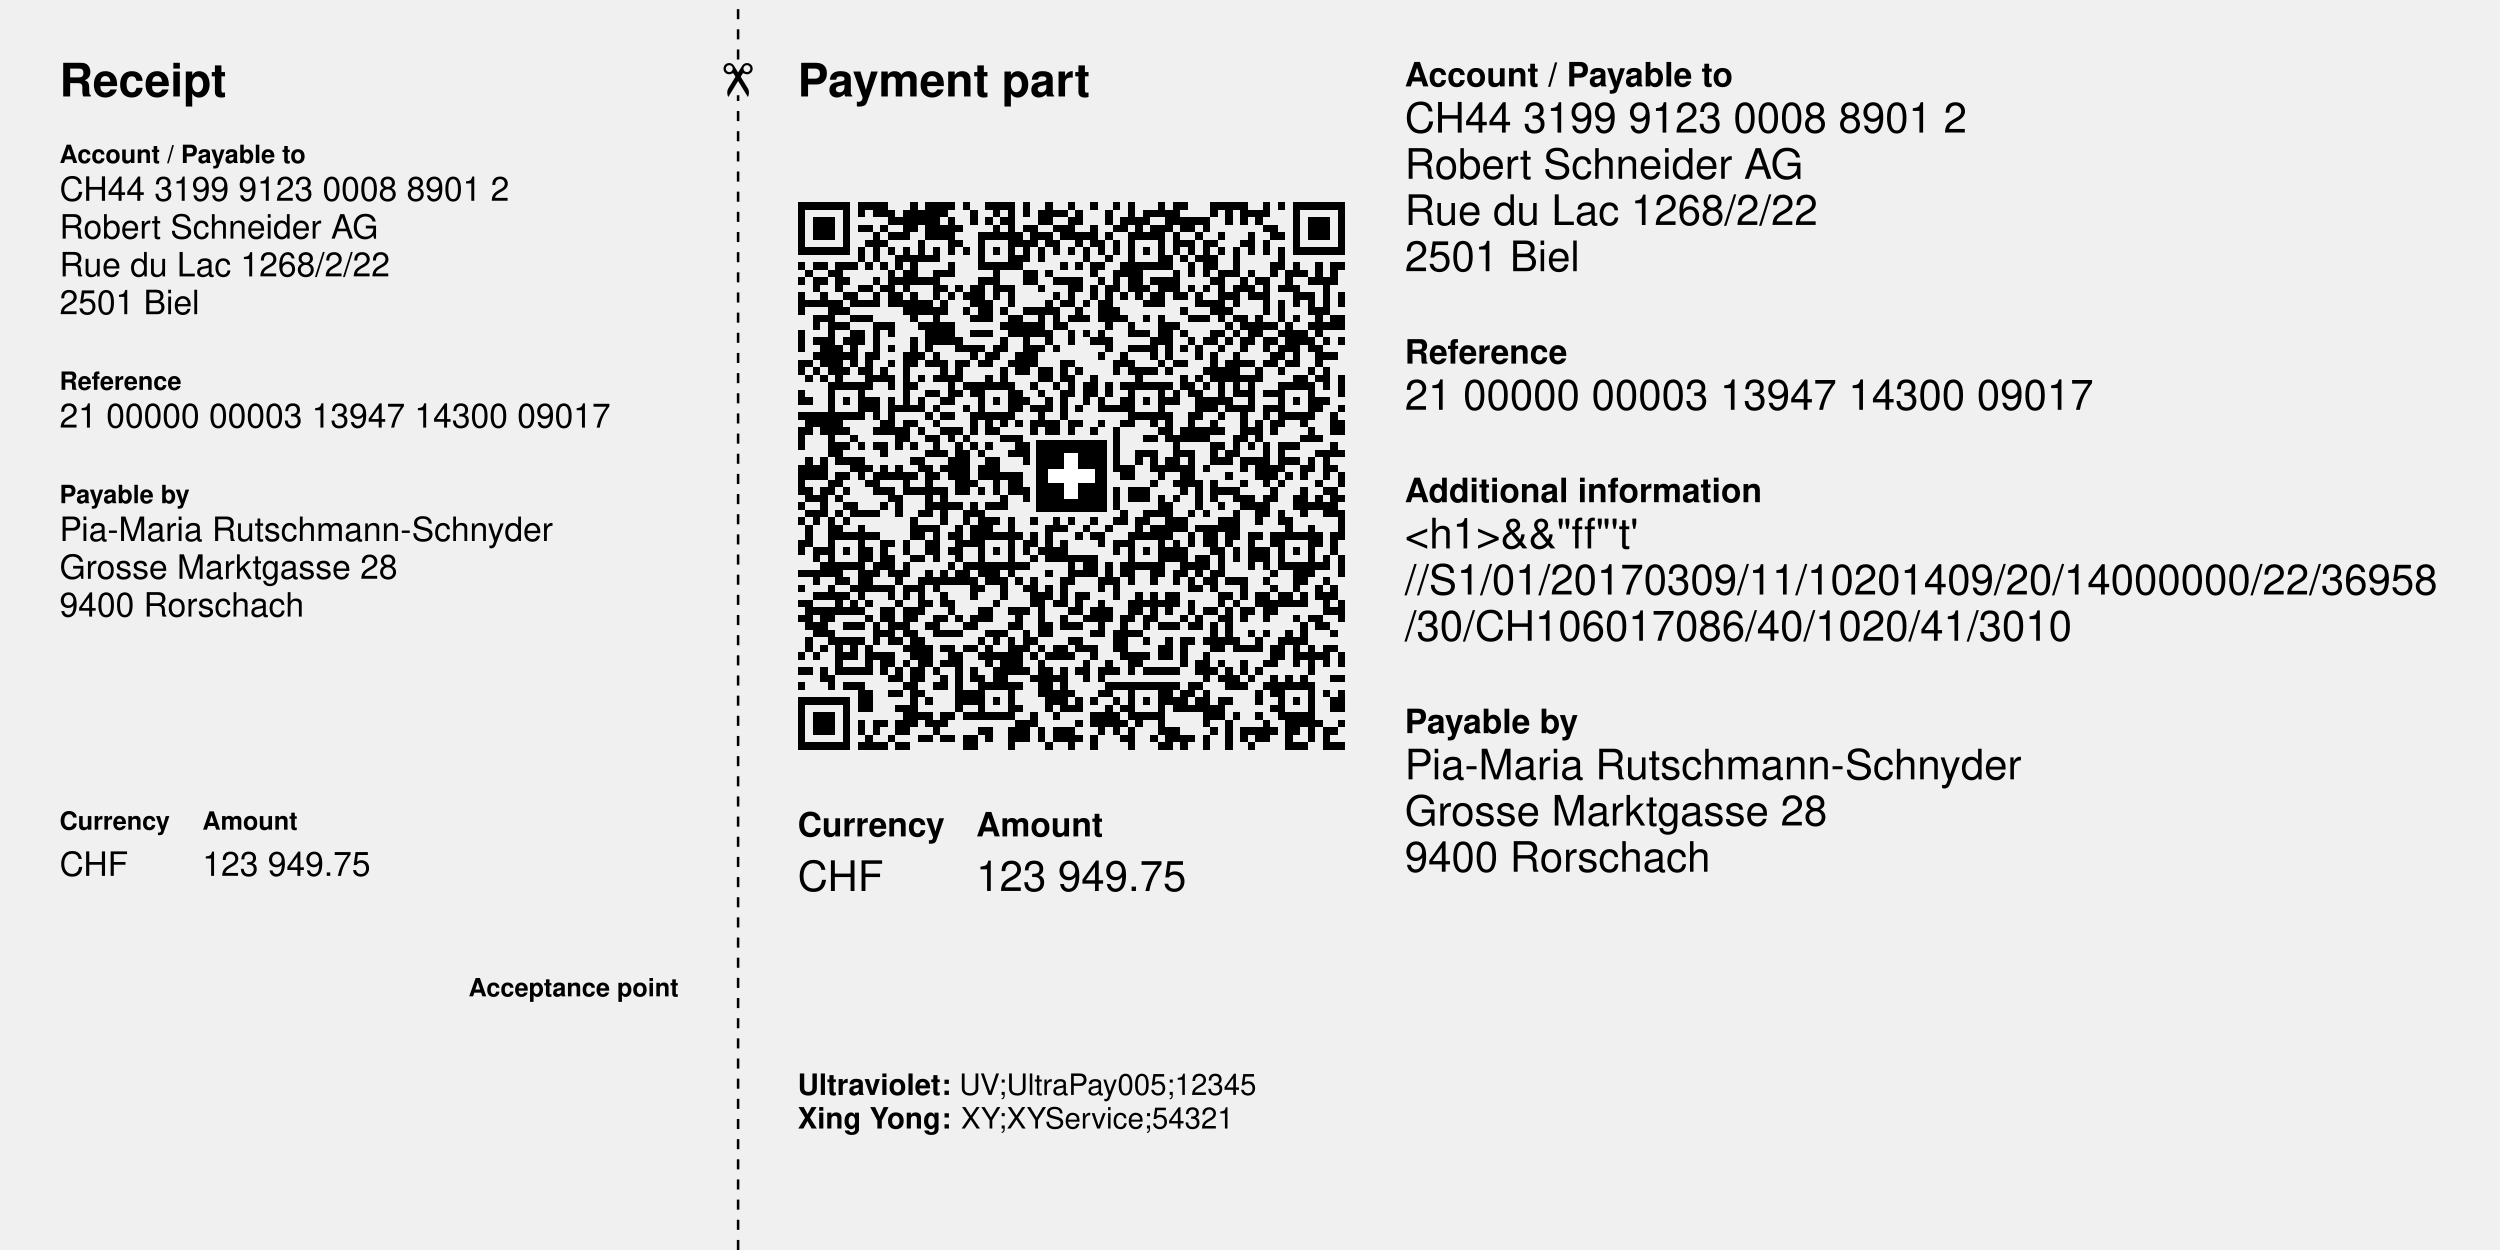
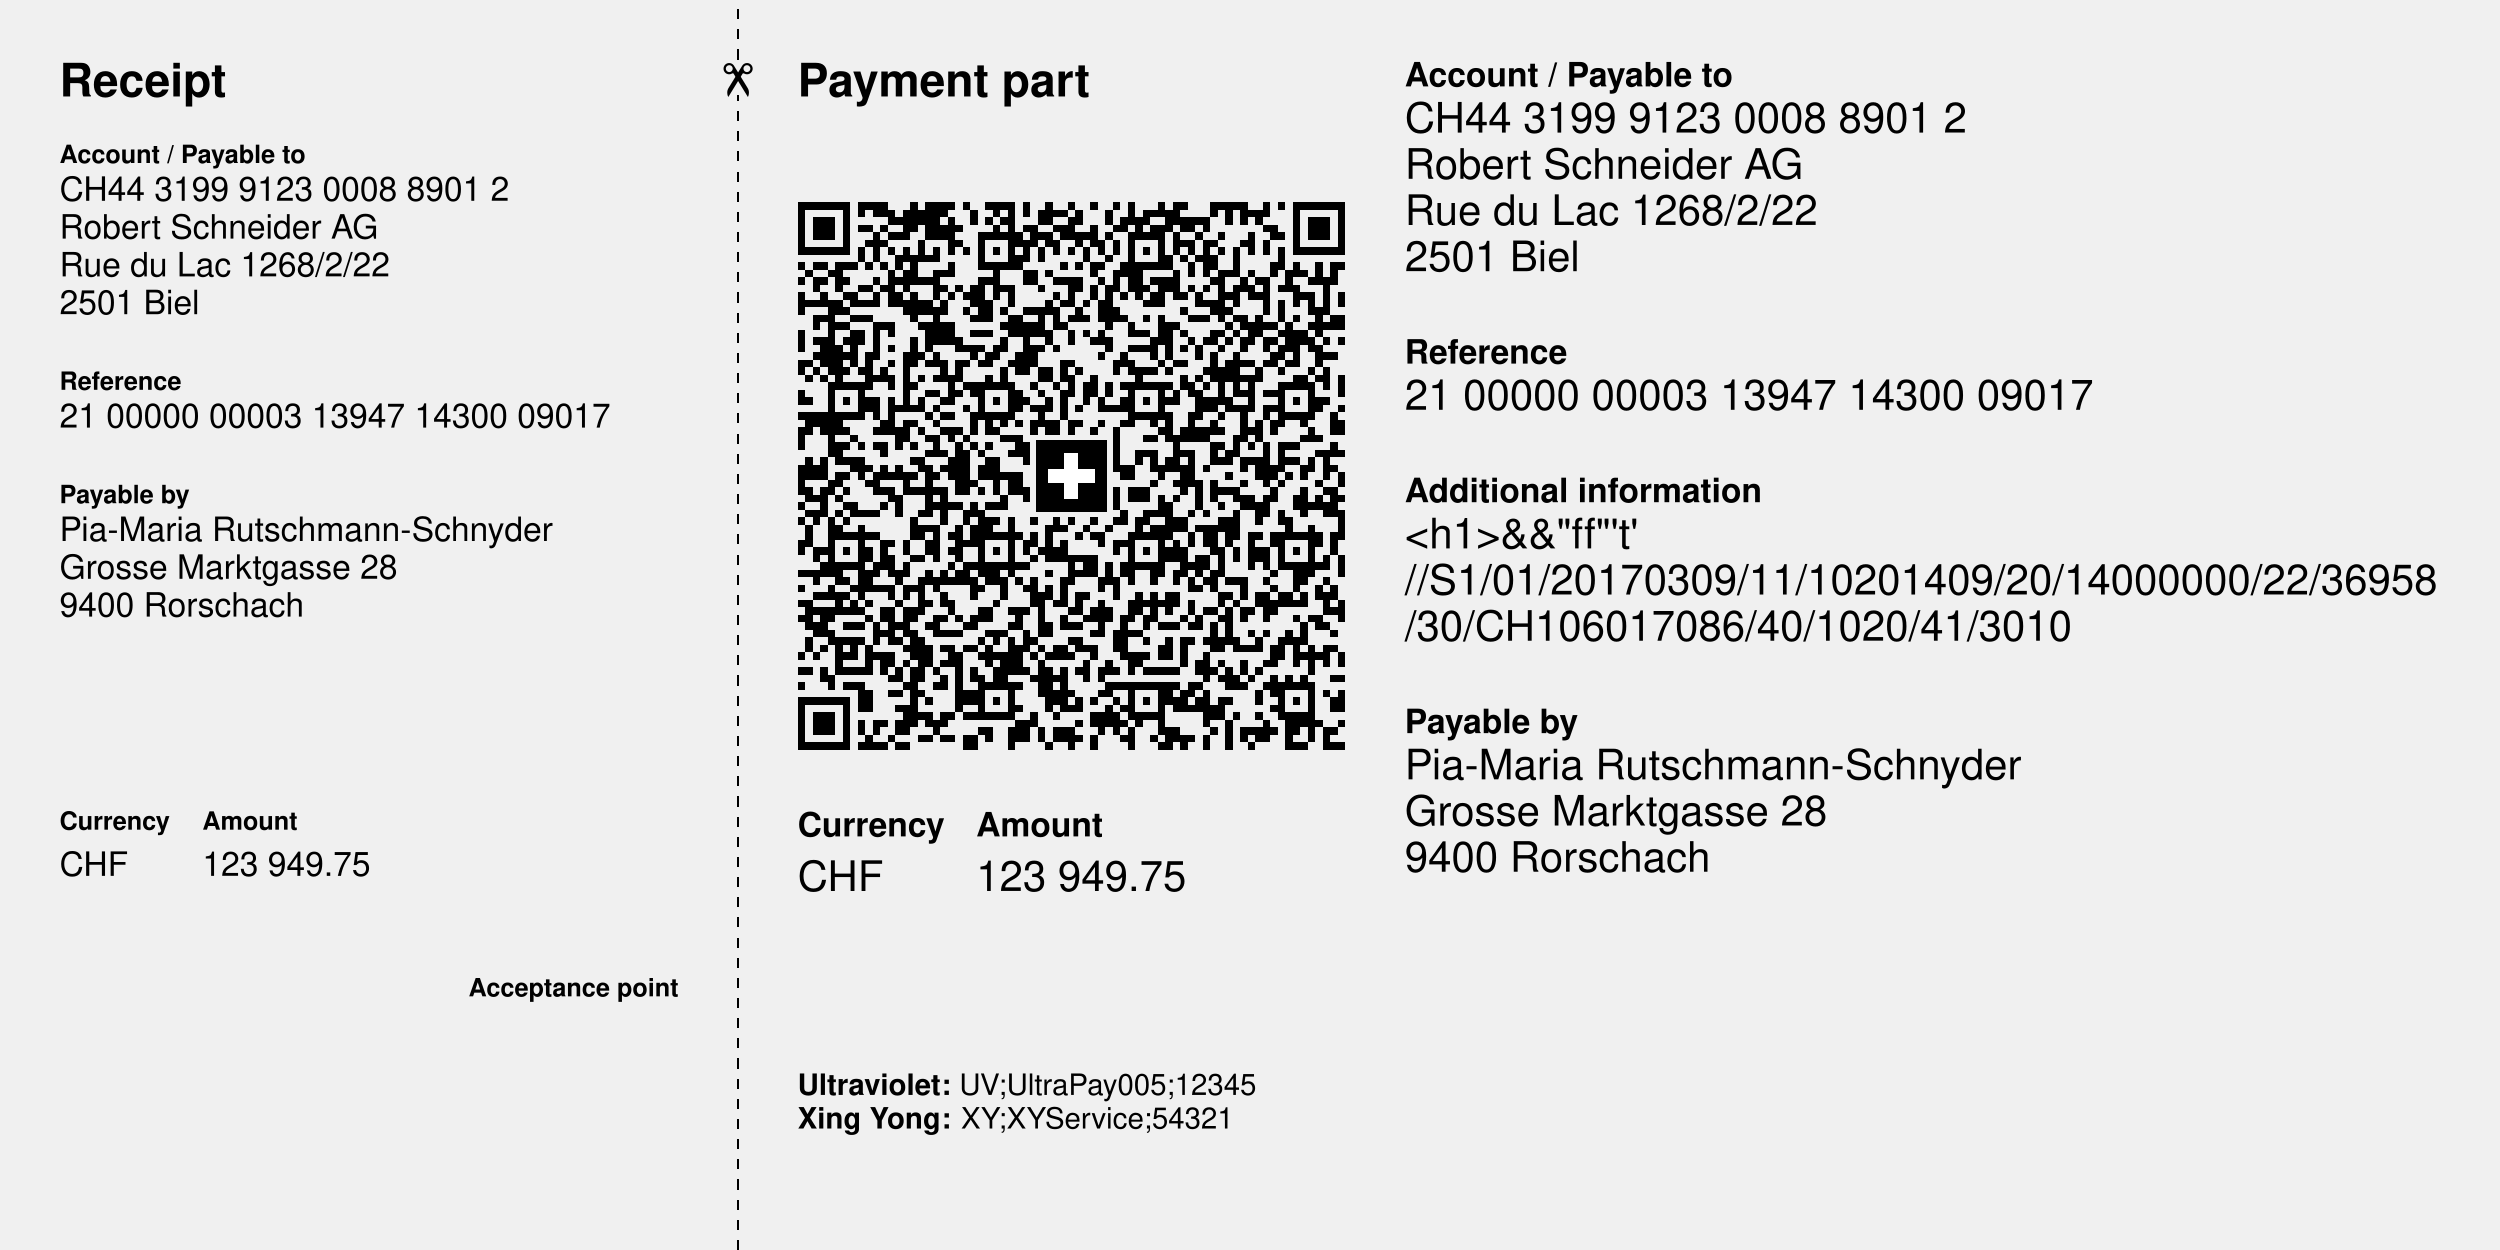
<svg xmlns="http://www.w3.org/2000/svg" width="210mm" height="105mm" version="1.1" viewBox="0 0 595.276 297.638">
  <g font-family="Helvetica,Arial,&quot;Liberation Sans&quot;" transform="translate(0 297.638)">
    <g transform="translate(189.921 -0)">
      <text x="0" y="-274.665" font-size="11" font-weight="bold">Payment part</text>
    </g>
    <g transform="translate(189.921 -119.055) scale(1.786)">
      <path fill="#000000" shape-rendering="crispEdges" d="M0,-73h7v1h-7zm8,0h4v1h-4zm7,0h1v4h-1zm2,0h2v5h-2zm2,0h2v1h-2zm3,0h1v1h-1z m3,0h4v1h-4zm5,0h1v2h-1zm3,0h1v3h-1zm3,0h1v1h-1zm3,0h1v1h-1zm3,0h1v1h-1z m2,0h1v3h-1zm4,0h1v2h-1zm2,0h1v3h-1zm1,0h1v1h-1zm4,0h5v1h-5zm7,0h1v2h-1z m2,0h1v1h-1zm2,0h7v1h-7zm-66,1h1v6h-1zm6,0h1v6h-1zm2,0h1v1h-1zm2,0h3v1h-3z m4,0h1v4h-1zm2,0h1v2h-1zm3,0h1v1h-1zm4,0h1v2h-1zm3,0h1v1h-1zm2,0h1v8h-1z m4,0h1v2h-1zm2,0h2v1h-2zm3,0h1v2h-1zm4,0h1v2h-1zm5,0h2v1h-2zm3,0h1v3h-1z m6,0h1v1h-1zm2,0h1v2h-1zm2,0h3v1h-3zm7,0h1v6h-1zm6,0h1v6h-1zm-70,1h3v3h-3z m10,0h2v1h-2zm8,0h1v5h-1zm5,0h1v1h-1zm2,0h1v1h-1zm9,0h1v3h-1zm7,0h1v2h-1z m2,0h1v3h-1zm1,0h1v1h-1zm5,0h4v1h-4zm8,0h1v1h-1zm2,0h1v1h-1zm7,0h3v3h-3z m-60,1h2v1h-2zm3,0h1v1h-1zm8,0h1v2h-1zm2,0h1v1h-1zm5,0h1v2h-1zm4,0h2v1h-2z m4,0h2v1h-2zm5,0h1v3h-1zm3,0h1v1h-1zm5,0h2v2h-2zm4,0h2v1h-2zm3,0h1v1h-1z m8,0h2v1h-2zm-52,1h1v4h-1zm2,0h2v1h-2zm12,0h1v5h-1zm1,0h1v1h-1zm2,0h1v1h-1z m2,0h1v2h-1zm2,0h3v1h-3zm4,0h1v1h-1zm2,0h2v1h-2zm4,0h1v1h-1zm3,0h1v8h-1z m2,0h1v1h-1zm4,0h1v3h-1zm3,0h1v1h-1zm3,0h1v1h-1zm4,0h1v3h-1zm3,0h2v1h-2z m-54,1h1v1h-1zm2,0h1v1h-1zm5,0h1v3h-1zm5,0h1v1h-1zm9,0h1v3h-1zm1,0h1v1h-1z m2,0h2v1h-2zm4,0h1v1h-1zm3,0h1v2h-1zm2,0h1v2h-1zm6,0h1v4h-1zm3,0h2v1h-2z m3,0h1v5h-1zm1,0h1v1h-1zm4,0h1v1h-1zm3,0h1v2h-1zm-61,1h5v1h-5zm7,0h1v2h-1z m4,0h1v1h-1zm2,0h1v2h-1zm4,0h1v2h-1zm4,0h1v1h-1zm4,0h1v1h-1zm6,0h1v2h-1z m2,0h1v1h-1zm2,0h1v1h-1zm2,0h1v2h-1zm8,0h1v1h-1zm6,0h1v1h-1zm4,0h1v1h-1z m2,0h1v4h-1zm6,0h1v3h-1zm3,0h5v1h-5zm-54,1h1v2h-1zm2,0h1v4h-1zm2,0h1v1h-1z m12,0h1v2h-1zm12,0h1v1h-1zm8,0h1v2h-1zm2,0h1v1h-1zm2,0h1v1h-1zm2,0h1v2h-1z m-55,1h1v1h-1zm2,0h2v1h-2zm3,0h1v4h-1zm1,0h2v1h-2zm3,0h1v1h-1zm2,0h1v1h-1z m9,0h1v2h-1zm5,0h3v1h-3zm10,0h1v1h-1zm2,0h1v1h-1zm2,0h2v1h-2zm4,0h1v2h-1z m2,0h1v5h-1zm1,0h2v1h-2zm6,0h1v2h-1zm11,0h1v2h-1zm3,0h1v2h-1zm3,0h1v3h-1z m2,0h1v3h-1zm1,0h1v1h-1zm-71,1h1v1h-1zm3,0h1v1h-1zm8,0h1v5h-1zm2,0h1v3h-1z m4,0h1v4h-1zm1,0h1v1h-1zm7,0h1v4h-1zm4,0h2v2h-2zm3,0h1v1h-1zm6,0h1v1h-1z m3,0h1v3h-1zm8,0h1v4h-1zm6,0h1v7h-1zm1,0h1v1h-1zm3,0h1v1h-1zm5,0h1v3h-1z m2,0h1v1h-1zm-67,1h1v1h-1zm2,0h2v1h-2zm4,0h1v1h-1zm4,0h1v1h-1zm3,0h1v1h-1z m3,0h2v1h-2zm8,0h1v6h-1zm1,0h1v1h-1zm9,0h4v1h-4zm6,0h1v1h-1zm7,0h3v1h-3z m8,0h1v1h-1zm4,0h1v2h-1zm2,0h2v1h-2zm7,0h1v1h-1zm2,0h1v5h-1zm-68,1h1v1h-1z m6,0h2v1h-2zm3,0h1v1h-1zm8,0h1v1h-1zm2,0h1v1h-1zm2,0h1v3h-1zm4,0h2v1h-2z m5,0h1v1h-1zm4,0h1v3h-1zm1,0h1v1h-1zm2,0h1v2h-1zm2,0h1v6h-1zm5,0h1v1h-1z m2,0h1v3h-1zm1,0h1v1h-1zm3,0h1v1h-1zm2,0h1v1h-1zm4,0h1v3h-1zm2,0h1v2h-1z m2,0h1v4h-1zm2,0h1v1h-1zm2,0h1v3h-1zm-66,1h1v3h-1zm3,0h1v2h-1zm3,0h2v1h-2z m4,0h1v2h-1zm3,0h1v2h-1zm2,0h1v4h-1zm5,0h1v1h-1zm2,0h1v1h-1zm6,0h1v2h-1z m6,0h1v1h-1zm9,0h1v1h-1zm4,0h1v2h-1zm4,0h1v1h-1zm2,0h1v2h-1zm4,0h1v1h-1z m4,0h1v1h-1zm6,0h2v1h-2zm5,0h1v2h-1zm-71,1h2v1h-2zm3,0h1v10h-1zm1,0h1v2h-1z m2,0h3v1h-3zm7,0h1v2h-1zm2,0h2v2h-2zm3,0h1v2h-1zm6,0h1v3h-1zm8,0h1v2h-1z m2,0h1v1h-1zm3,0h1v1h-1zm2,0h1v3h-1zm6,0h1v1h-1zm8,0h2v1h-2zm10,0h1v3h-1z m4,0h1v2h-1zm-62,1h1v1h-1zm12,0h1v5h-1zm4,0h1v1h-1zm5,0h1v1h-1zm3,0h3v1h-3z m4,0h1v3h-1zm3,0h1v2h-1zm5,0h1v2h-1zm9,0h1v1h-1zm4,0h1v1h-1zm2,0h1v1h-1z m12,0h1v4h-1zm-67,1h2v1h-2zm5,0h3v1h-3zm16,0h1v1h-1zm5,0h2v3h-2zm4,0h1v3h-1z m4,0h1v1h-1zm2,0h1v1h-1zm5,0h1v1h-1zm3,0h1v1h-1zm2,0h1v4h-1zm4,0h3v1h-3z m6,0h2v1h-2zm3,0h1v3h-1zm5,0h1v1h-1zm5,0h2v2h-2zm-69,1h1v1h-1zm3,0h2v1h-2z m5,0h1v5h-1zm1,0h2v1h-2zm5,0h2v1h-2zm3,0h2v3h-2zm8,0h1v1h-1zm3,0h1v7h-1z m1,0h1v2h-1zm4,0h1v1h-1zm9,0h1v2h-1zm5,0h1v5h-1zm1,0h1v1h-1zm7,0h1v1h-1z m2,0h2v1h-2zm3,0h2v1h-2zm3,0h1v4h-1zm3,0h1v1h-1zm2,0h1v1h-1zm-70,1h1v3h-1z m7,0h1v5h-1zm1,0h1v2h-1zm4,0h1v1h-1zm5,0h1v3h-1zm6,0h3v1h-3zm10,0h1v2h-1z m3,0h1v2h-1zm2,0h1v1h-1zm2,0h1v2h-1zm5,0h2v1h-2zm6,0h1v1h-1zm4,0h2v1h-2z m3,0h1v1h-1zm2,0h1v2h-1zm4,0h1v1h-1zm2,0h1v5h-1zm1,0h1v2h-1zm-65,1h2v1h-2z m4,0h1v1h-1zm9,0h1v4h-1zm6,0h1v2h-1zm6,0h1v2h-1zm12,0h1v1h-1zm2,0h1v2h-1z m6,0h1v3h-1zm5,0h1v1h-1zm2,0h2v1h-2zm3,0h1v1h-1zm2,0h1v2h-1zm3,0h2v1h-2z m6,0h1v2h-1zm2,0h1v1h-1zm2,0h1v1h-1zm-69,1h1v3h-1zm2,0h1v6h-1zm7,0h1v1h-1z m10,0h3v1h-3zm4,0h1v2h-1zm5,0h1v3h-1zm1,0h1v1h-1zm2,0h1v1h-1zm10,0h3v1h-3z m7,0h1v1h-1zm2,0h1v2h-1zm3,0h1v1h-1zm6,0h1v1h-1zm2,0h1v2h-1zm5,0h1v3h-1z m-67,1h1v1h-1zm4,0h1v1h-1zm3,0h1v5h-1zm5,0h1v8h-1zm2,0h1v1h-1zm2,0h1v2h-1z m5,0h1v1h-1zm2,0h1v2h-1zm4,0h1v3h-1zm11,0h1v1h-1zm3,0h1v2h-1zm12,0h1v4h-1z m3,-0h1v6h-1zm5,0h1v2h-1zm7,0h2v1h-2zm-70,1h2v1h-2zm12,0h1v1h-1zm5,0h1v1h-1z m2,0h1v3h-1zm2,0h1v3h-1zm1,0h1v1h-1zm2,0h1v1h-1zm4,0h1v1h-1zm7,0h1v3h-1z m1,0h1v1h-1zm6,0h1v2h-1zm2,0h1v2h-1zm4,0h1v1h-1zm2,0h2v1h-2zm7,0h1v3h-1z m2,0h2v1h-2zm3,0h1v1h-1zm3,0h1v1h-1zm-65,1h1v1h-1zm2,0h1v1h-1zm4,0h1v1h-1z m2,0h1v1h-1zm3,0h1v2h-1zm16,0h1v3h-1zm5,0h2v2h-2zm5,0h1v1h-1zm8,0h3v1h-3z m4,0h1v1h-1zm5,0h1v1h-1zm2,-0h1v5h-1zm5,0h1v2h-1zm3,0h1v1h-1zm4,0h1v1h-1z m2,0h1v3h-1zm-69,1h1v1h-1zm2,0h1v1h-1zm7,0h1v1h-1zm2,0h1v2h-1zm4,0h1v1h-1z m2,0h1v1h-1zm2,-0h1v4h-1zm5,0h1v2h-1zm11,-0h1v3h-1zm3,0h1v3h-1zm6,0h1v2h-1z m6,0h1v2h-1zm2,0h1v1h-1zm6,0h2v1h-2zm7,0h2v2h-2zm3,0h1v1h-1zm3,-0h1v3h-1z m-68,1h1v10h-1zm2,0h3v1h-3zm9,0h1v1h-1zm7,0h3v1h-3zm4,0h1v1h-1zm2,0h1v5h-1z m3,0h1v1h-1zm3,0h1v1h-1zm4,-0h1v3h-1zm3,0h1v2h-1zm2,0h2v1h-2zm3,0h4v1h-4z m6,-0h1v2h-1zm2,0h1v1h-1zm6,0h1v4h-1zm4,0h1v6h-1zm1,0h1v1h-1zm3,0h1v5h-1z m-68,1h1v2h-1zm8,0h1v4h-1zm9,-0h2v1h-2zm4,0h1v1h-1zm2,0h2v1h-2zm6,0h1v3h-1z m3,-0h1v1h-1zm3,0h1v4h-1zm9,0h1v5h-1zm4,0h1v4h-1zm2,-0h1v2h-1zm3,0h1v4h-1z m6,-0h1v1h-1zm3,0h2v1h-2zm-61,1h1v1h-1zm5,0h1v1h-1zm3,0h2v2h-2zm3,0h1v5h-1z m4,0h1v2h-1zm3,-0h1v1h-1zm5,0h1v3h-1zm2,-0h1v1h-1zm4,0h1v1h-1zm3,0h1v2h-1z m7,0h1v2h-1zm3,0h1v2h-1zm3,-0h1v1h-1zm3,0h1v1h-1zm5,0h2v2h-2zm3,0h1v2h-1z m9,-0h1v1h-1zm3,0h2v1h-2zm-56,1h1v1h-1zm2,0h1v1h-1zm3,0h1v1h-1zm4,0h1v1h-1z m9,0h2v1h-2zm6,0h1v1h-1zm4,0h2v1h-2zm17,0h2v1h-2zm4,0h2v1h-2zm7,0h1v1h-1z m3,0h1v1h-1zm-72,1h4v1h-4zm5,0h3v1h-3zm5,0h1v1h-1zm7,0h1v1h-1zm2,0h2v1h-2z m4,0h1v3h-1zm2,0h3v1h-3zm7,0h1v2h-1zm13,0h3v1h-3zm4,0h1v4h-1zm3,0h1v4h-1z m4,0h1v1h-1zm3,0h1v4h-1zm3,0h1v1h-1zm3,0h3v1h-3zm6,0h1v3h-1zm-70,1h3v1h-3z m4,0h1v2h-1zm6,0h1v2h-1zm3,0h1v3h-1zm1,0h1v1h-1zm3,0h1v1h-1zm7,0h1v2h-1z m2,0h1v1h-1zm2,0h1v1h-1zm2,0h1v2h-1zm2,0h2v2h-2zm3,0h2v1h-2zm4,0h1v1h-1z m3,0h1v1h-1zm4,0h1v1h-1zm8,0h1v2h-1zm6,0h1v3h-1zm2,0h1v2h-1zm4,0h1v1h-1z m5,0h1v2h-1zm-72,1h1v3h-1zm1,0h1v1h-1zm2,0h1v1h-1zm3,0h1v1h-1zm4,0h1v1h-1z m3,-0h1v3h-1zm3,0h1v1h-1zm3,0h3v1h-3zm7,0h1v1h-1zm10,0h1v1h-1zm3,0h1v1h-1z m3,-0h1v6h-1zm6,0h1v1h-1zm3,0h1v2h-1zm2,0h2v2h-2zm3,0h1v1h-1zm4,0h1v1h-1z m8,0h1v2h-1zm-61,1h1v1h-1zm10,0h2v1h-2zm3,0h1v1h-1zm2,0h1v1h-1zm5,0h3v1h-3z m19,0h2v1h-2zm4,-0h1v5h-1zm8,0h1v3h-1zm9,0h1v1h-1zm2,0h1v1h-1zm-64,1h1v3h-1z m1,0h1v1h-1zm2,0h1v1h-1zm2,0h2v1h-2zm5,0h1v1h-1zm3,0h1v2h-1zm3,0h1v7h-1z m2,0h1v1h-1zm2,0h1v1h-1zm4,0h2v2h-2zm26,0h1v3h-1zm1,0h1v1h-1zm4,0h1v1h-1z m2,0h1v6h-1zm2,0h1v4h-1zm1,0h2v1h-2zm6,0h1v2h-1zm-60,1h1v1h-1zm6,0h1v1h-1z m2,0h1v1h-1zm3,0h1v6h-1zm2,0h1v1h-1zm4,0h1v1h-1zm17,0h3v1h-3zm6,0h2v1h-2z m6,0h1v2h-1zm12,0h2v1h-2zm3,0h1v1h-1zm-71,1h1v3h-1zm2,0h1v3h-1zm3,0h3v1h-3z m9,0h2v1h-2zm5,0h1v3h-1zm5,0h2v3h-2zm5,0h1v1h-1zm15,0h1v1h-1zm2,0h1v2h-1z m2,0h1v2h-1zm3,0h1v4h-1zm4,0h1v1h-1zm3,0h3v1h-3zm6,0h2v1h-2zm3,0h1v2h-1z m2,0h1v3h-1zm-70,1h1v4h-1zm2,0h1v2h-1zm5,0h3v1h-3zm4,0h1v2h-1zm2,0h1v2h-1z m3,0h2v1h-2zm3,0h1v1h-1zm5,0h1v2h-1zm19,0h2v2h-2zm5,0h1v2h-1zm3,0h1v4h-1z m3,0h1v1h-1zm5,0h1v1h-1zm2,0h1v2h-1zm2,0h1v2h-1zm4,0h1v2h-1zm4,0h1v1h-1z m-66,1h2v1h-2zm3,0h1v1h-1zm2,0h1v3h-1zm2,0h1v1h-1zm2,0h1v3h-1zm1,0h1v1h-1z m2,0h1v6h-1zm1,0h1v1h-1zm9,0h3v1h-3zm30,0h1v1h-1zm8,0h1v1h-1zm7,0h1v2h-1z m-68,1h2v1h-2zm5,0h1v1h-1zm14,0h1v1h-1zm3,0h1v2h-1zm2,0h2v2h-2zm19,0h1v1h-1z m3,0h1v1h-1zm3,0h1v4h-1zm2,0h1v3h-1zm4,0h1v1h-1zm5,0h1v1h-1zm5,0h1v1h-1z m-68,1h1v2h-1zm2,0h1v4h-1zm1,0h1v1h-1zm2,0h1v1h-1zm5,0h2v1h-2zm4,0h2v1h-2z m3,0h2v1h-2zm6,0h1v1h-1zm6,0h1v2h-1zm12,0h1v3h-1zm2,0h3v2h-3zm12,0h3v1h-3z m7,0h1v2h-1zm4,0h1v4h-1zm3,0h2v1h-2zm-68,1h1v1h-1zm3,0h1v1h-1zm7,0h2v1h-2z m7,0h1v4h-1zm8,0h1v2h-1zm21,0h1v3h-1zm2,0h1v1h-1zm8,0h3v1h-3zm4,0h1v3h-1z m4,0h1v2h-1zm3,0h1v2h-1zm2,0h1v3h-1zm1,0h1v1h-1zm-72,1h1v1h-1zm6,0h2v1h-2z m5,0h1v1h-1zm2,0h1v2h-1zm5,0h1v1h-1zm2,0h2v1h-2zm3,0h1v2h-1zm2,0h2v1h-2z m24,0h1v5h-1zm7,0h1v1h-1zm3,0h3v1h-3zm9,0h1v1h-1zm2,0h1v2h-1zm-69,1h2v1h-2z m4,0h1v1h-1zm2,0h4v1h-4zm9,0h1v1h-1zm6,0h1v2h-1zm2,0h1v9h-1zm19,0h1v2h-1z m3,0h2v1h-2zm6,0h1v1h-1zm2,0h1v1h-1zm4,0h1v4h-1zm3,0h1v2h-1zm3,0h1v2h-1z m8,0h1v4h-1zm-72,1h1v1h-1zm2,0h1v1h-1zm2,0h1v8h-1zm2,0h1v1h-1zm9,0h1v3h-1z m10,0h1v3h-1zm1,0h1v1h-1zm2,0h1v8h-1zm3,0h1v1h-1zm3,0h1v2h-1zm2,0h1v1h-1z m3,0h1v1h-1zm3,0h1v1h-1zm3,0h1v3h-1zm1,0h1v1h-1zm4,0h2v2h-2zm6,0h2v2h-2z m9,0h1v3h-1zm-64,1h1v3h-1zm4,0h1v2h-1zm3,0h1v10h-1zm8,0h3v1h-3zm5,0h1v5h-1z m2,0h1v3h-1zm10,0h1v5h-1zm2,0h1v1h-1zm3,0h1v1h-1zm3,0h1v1h-1zm6,0h2v2h-2z m6,0h3v1h-3zm15,0h1v7h-1zm-62,1h2v1h-2zm3,0h2v1h-2zm7,0h1v1h-1zm2,0h1v4h-1z m2,0h1v1h-1zm6,0h2v1h-2zm3,0h1v1h-1zm2,0h1v2h-1zm6,0h1v1h-1zm2,0h2v1h-2z m5,0h1v7h-1zm2,0h1v1h-1zm6,0h1v2h-1zm2,0h2v2h-2zm3,0h1v2h-1zm3,0h1v5h-1z m1,0h1v1h-1zm2,0h2v2h-2zm3,0h2v1h-2zm3,0h1v2h-1zm2,0h1v3h-1zm-71,1h1v2h-1z m11,0h1v4h-1zm1,0h1v1h-1zm2,0h1v2h-1zm3,0h1v2h-1zm5,0h1v1h-1zm8,0h1v2h-1z m5,0h1v3h-1zm5,0h1v1h-1zm2,0h2v1h-2zm6,-0h1v5h-1zm2,0h1v3h-1zm-48,1h2v1h-2z m4,0h1v1h-1zm3,0h1v2h-1zm11,0h1v1h-1zm6,0h1v1h-1zm6,0h1v1h-1zm2,0h1v2h-1z m8,0h1v1h-1zm4,0h1v1h-1zm3,0h1v2h-1zm2,-0h1v4h-1zm4,0h2v1h-2zm3,0h1v2h-1z m3,0h2v2h-2zm3,0h1v3h-1zm2,0h1v1h-1zm-64,1h1v1h-1zm10,-0h1v3h-1zm3,0h2v1h-2z m16,0h1v1h-1zm5,0h4v1h-4zm17,0h2v2h-2zm3,-0h1v3h-1zm14,0h1v2h-1zm2,-0h1v3h-1z m-69,1h1v2h-1zm2,0h3v1h-3zm5,-0h1v2h-1zm4,0h1v2h-1zm6,0h1v1h-1zm2,0h1v3h-1z m1,0h1v1h-1zm2,0h2v3h-2zm2,0h1v1h-1zm2,0h2v1h-2zm7,0h1v3h-1zm2,-0h2v2h-2z m3,0h1v3h-1zm2,-0h1v2h-1zm2,0h3v1h-3zm7,0h1v1h-1zm10,0h1v1h-1zm3,0h3v1h-3z m4,0h1v1h-1zm-69,1h3v1h-3zm5,0h1v2h-1zm4,0h1v3h-1zm4,0h1v2h-1zm4,0h1v2h-1z m2,0h1v2h-1zm2,0h1v2h-1zm12,-0h1v1h-1zm4,0h1v1h-1zm10,0h1v2h-1zm3,0h1v2h-1z m3,-0h1v1h-1zm2,0h1v3h-1zm8,-0h1v1h-1zm3,0h2v2h-2zm-64,1h1v1h-1zm4,0h1v1h-1z m10,-0h1v5h-1zm2,0h1v2h-1zm2,0h1v1h-1zm3,-0h1v3h-1zm4,0h1v3h-1zm2,0h1v1h-1z m2,-0h1v4h-1zm4,0h1v4h-1zm5,0h1v2h-1zm2,-0h1v3h-1zm10,0h1v2h-1zm2,0h1v1h-1z m3,0h3v1h-3zm5,0h1v1h-1zm8,0h1v1h-1zm-70,1h1v1h-1zm4,-0h1v2h-1zm3,0h1v1h-1z m3,0h3v1h-3zm4,0h2v1h-2zm10,0h1v1h-1zm6,0h1v1h-1zm3,-0h1v2h-1zm20,0h1v1h-1z m6,-0h1v2h-1zm4,0h1v1h-1zm3,0h1v1h-1zm3,-0h1v2h-1zm2,0h1v2h-1zm-69,1h2v1h-2z m3,0h1v3h-1zm1,0h1v1h-1zm6,0h1v1h-1zm2,0h1v1h-1zm5,0h1v2h-1zm13,0h1v6h-1z m5,-0h1v3h-1zm1,0h1v1h-1zm7,0h1v3h-1zm2,0h1v4h-1zm2,0h2v2h-2zm7,0h2v1h-2z m5,0h2v2h-2zm3,0h2v2h-2zm3,0h1v2h-1zm3,0h1v3h-1zm-70,1h2v1h-2zm7,0h1v2h-1z m2,0h1v1h-1zm4,0h1v1h-1zm4,0h1v1h-1zm3,0h1v2h-1zm6,0h1v1h-1zm8,0h1v1h-1z m6,0h1v5h-1zm4,0h1v3h-1zm2,0h1v1h-1zm2,0h1v1h-1zm4,0h1v2h-1zm4,0h1v1h-1z m2,0h1v1h-1zm5,0h1v2h-1zm3,0h1v1h-1zm6,0h1v3h-1zm-71,1h4v1h-4zm5,0h1v1h-1z m2,0h1v1h-1zm3,0h2v2h-2zm3,0h2v2h-2zm10,0h2v2h-2zm4,0h3v1h-3zm8,0h1v1h-1z m3,0h1v2h-1zm2,0h1v2h-1zm8,0h1v1h-1zm5,0h2v1h-2zm3,0h1v5h-1zm2,0h2v1h-2z m3,0h1v2h-1zm9,0h1v1h-1zm-71,1h2v1h-2zm3,0h1v3h-1zm1,0h1v1h-1zm5,0h1v1h-1z m9,0h1v3h-1zm1,0h1v1h-1zm2,0h1v1h-1zm2,0h1v2h-1zm6,0h1v2h-1zm6,0h1v2h-1z m3,0h1v1h-1zm5,0h1v6h-1zm3,-0h1v2h-1zm5,0h1v1h-1zm2,0h1v2h-1zm3,0h1v1h-1z m3,0h1v1h-1zm7,0h1v1h-1zm2,0h2v1h-2zm-67,1h2v1h-2zm5,0h3v1h-3zm4,0h1v3h-1z m2,0h3v1h-3zm5,0h1v1h-1zm5,0h1v1h-1zm6,0h1v1h-1zm5,0h1v2h-1zm3,0h2v1h-2z m12,0h3v1h-3zm4,0h1v1h-1zm3,0h1v4h-1zm12,0h1v3h-1zm2,0h2v1h-2zm-67,1h1v1h-1z m2,0h1v2h-1zm7,0h2v1h-2zm3,0h2v1h-2zm5,0h3v1h-3zm6,0h3v1h-3zm5,0h1v3h-1z m9,0h1v1h-1zm3,0h1v3h-1zm2,0h2v1h-2zm16,0h1v1h-1zm2,0h1v1h-1zm3,0h1v2h-1z m6,0h1v1h-1zm-70,1h1v2h-1zm4,0h1v5h-1zm1,0h3v1h-3zm6,0h2v1h-2zm3,0h2v3h-2z m9,0h1v1h-1zm2,0h1v1h-1zm2,0h1v5h-1zm3,0h1v1h-1zm5,0h2v1h-2zm10,0h1v1h-1z m3,0h1v3h-1zm2,0h1v4h-1zm1,0h1v1h-1zm2,0h1v1h-1zm2,0h1v2h-1zm2,0h1v2h-1z m3,0h1v2h-1zm3,0h1v3h-1zm2,0h1v4h-1zm-63,1h1v1h-1zm4,0h1v2h-1zm2,0h1v4h-1z m5,0h1v1h-1zm3,0h1v3h-1zm2,0h2v1h-2zm3,0h2v1h-2zm3,0h1v3h-1zm4,0h1v4h-1z m3,0h1v1h-1zm2,0h2v2h-2zm3,0h3v1h-3zm11,0h1v2h-1zm11,0h2v1h-2zm4,0h1v3h-1z m5,0h1v4h-1zm2,0h1v3h-1zm1,0h1v1h-1zm-71,1h1v1h-1zm2,0h1v1h-1zm4,0h1v1h-1z m4,0h3v1h-3zm10,0h2v2h-2zm4,0h1v1h-1zm2,0h2v1h-2zm5,0h1v1h-1zm2,0h1v1h-1z m3,0h1v1h-1zm3,0h1v1h-1zm5,0h2v2h-2zm2,0h1v1h-1zm8,0h1v4h-1zm13,0h1v1h-1z m2,0h1v1h-1zm3,0h1v2h-1zm-61,1h2v1h-2zm3,0h1v1h-1zm2,0h1v3h-1zm3,0h1v1h-1z m8,0h1v4h-1zm5,0h1v5h-1zm6,0h1v3h-1zm3,-0h1v2h-1zm12,0h1v2h-1zm3,0h1v1h-1z m3,-0h1v2h-1zm3,0h1v1h-1zm-62,1h2v1h-2zm3,0h1v2h-1zm3,0h3v1h-3zm5,0h1v1h-1z m2,0h1v2h-1zm2,0h1v8h-1zm3,-0h1v1h-1zm3,0h1v6h-1zm2,-0h1v2h-1zm3,0h1v3h-1z m4,-0h1v1h-1zm3,0h1v6h-1zm2,0h1v6h-1zm2,-0h1v1h-1zm3,0h1v2h-1zm2,0h1v1h-1z m2,0h1v1h-1zm2,0h5v1h-5zm9,0h1v1h-1zm2,0h1v3h-1zm4,-0h1v1h-1zm-57,1h1v2h-1z m8,0h1v1h-1zm7,0h1v2h-1zm5,0h1v6h-1zm7,-0h1v1h-1zm3,0h1v1h-1zm22,0h1v1h-1z m2,0h1v2h-1zm2,0h1v1h-1zm3,0h1v3h-1zm2,-0h1v2h-1zm2,0h1v2h-1zm4,0h2v1h-2z m-71,1h1v1h-1zm6,0h3v1h-3zm8,0h1v1h-1zm4,0h1v1h-1zm7,0h1v1h-1zm3,0h1v5h-1z m1,0h1v1h-1zm12,0h10v1h-10zm11,0h2v1h-2zm7,0h1v1h-1zm3,0h1v1h-1zm2,0h1v5h-1z m2,0h1v1h-1zm2,0h1v8h-1zm-60,1h2v3h-2zm4,0h2v1h-2zm4,0h1v1h-1zm6,0h2v2h-2z m12,0h1v2h-1zm2,0h1v1h-1zm4,0h2v1h-2zm4,0h1v4h-1zm4,0h1v6h-1zm1,0h1v2h-1z m2,0h1v3h-1zm1,0h1v1h-1zm2,0h1v5h-1zm7,0h1v2h-1zm9,0h1v1h-1zm2,0h1v3h-1z m-72,1h7v1h-7zm17,0h1v1h-1zm9,0h1v1h-1zm11,0h1v2h-1zm2,0h1v1h-1zm3,0h1v1h-1z m4,0h1v1h-1zm4,0h1v2h-1zm3,0h1v2h-1zm3,0h1v3h-1zm1,0h1v1h-1zm9,0h1v1h-1z m5,0h1v2h-1zm-71,1h1v6h-1zm6,0h1v6h-1zm7,-0h2v1h-2zm16,0h1v1h-1zm7,0h1v1h-1z m5,0h1v3h-1zm2,-0h1v1h-1zm9,0h1v1h-1zm3,0h1v2h-1zm8,-0h1v1h-1zm-61,1h3v3h-3z m12,0h1v3h-1zm2,-0h2v1h-2zm3,0h2v1h-2zm3,0h2v1h-2zm3,0h3v1h-3zm6,0h1v2h-1z m3,-0h1v1h-1zm5,0h2v2h-2zm3,0h1v3h-1zm3,-0h3v1h-3zm13,0h1v1h-1zm3,0h1v1h-1z m4,0h3v2h-3zm-57,1h1v2h-1zm2,0h2v1h-2zm3,0h1v2h-1zm4,0h3v1h-3zm12,0h2v3h-2z m8,0h1v1h-1zm6,0h1v1h-1zm2,0h1v1h-1zm12,0h1v4h-1zm5,0h1v3h-1zm7,0h1v1h-1z m3,0h1v1h-1zm-62,1h1v1h-1zm8,0h1v1h-1zm6,0h2v1h-2zm4,0h1v3h-1zm4,0h1v2h-1z m2,0h3v2h-3zm6,0h1v1h-1zm4,0h1v3h-1zm5,0h2v2h-2zm6,0h1v1h-1zm4,0h3v1h-3z m4,0h1v1h-1zm2,0h1v3h-1zm1,0h1v1h-1zm4,0h1v3h-1zm1,0h1v1h-1zm-62,1h1v2h-1z m3,0h1v1h-1zm4,0h2v1h-2zm3,0h2v1h-2zm3,0h2v2h-2zm3,0h1v1h-1zm12,0h1v1h-1z m2,0h1v2h-1zm4,0h1v1h-1zm4,0h1v1h-1zm4,0h2v1h-2zm3,0h1v2h-1zm5,0h1v1h-1z m2,0h1v1h-1zm-60,1h5v1h-5zm7,0h1v1h-1zm2,0h2v1h-2zm3,0h2v1h-2zm20,0h1v1h-1z m3,0h1v1h-1zm12,0h2v1h-2zm3,0h1v1h-1zm9,0h1v1h-1zm6,0h2v1h-2zm5,0h2v1h-2z" />
    </g>
    <g transform="translate(189.921 -119.055)">
      <path fill="#000000" shape-rendering="crispEdges" d="M56.693,-73.701h17.008v17.008h-17.008z" />
      <path fill="#ffffff" shape-rendering="crispEdges" d="M63.543,-70.709h3.307v11.024h-3.307zm-3.858,3.858h11.024v3.307h-11.024z" />
    </g>
    <g transform="translate(189.921 -0)">
      <text x="0" y="-98.482" font-size="8" font-weight="bold">Currency</text>
      <text x="0" y="-85.482" font-size="10">CHF</text>
      <text x="42.52" y="-98.482" font-size="8" font-weight="bold">Amount</text>
      <text x="42.52" y="-85.482" font-size="10">123 949.75</text>
    </g>
    <g transform="translate(334.488 -0)">
      <text x="0" y="-277.065" font-size="8" font-weight="bold">Account / Payable to</text>
      <text x="0" y="-266.065" font-size="10">CH44 3199 9123 0008 8901 2</text>
      <text x="0" y="-255.065" font-size="10">Robert Schneider AG</text>
      <text x="0" y="-244.065" font-size="10">Rue du Lac 1268/2/22</text>
      <text x="0" y="-233.065" font-size="10">2501 Biel</text>
      <text x="0" y="-211.065" font-size="8" font-weight="bold">Reference</text>
      <text x="0" y="-200.065" font-size="10">21 00000 00003 13947 14300 09017</text>
      <text x="0" y="-178.065" font-size="8" font-weight="bold">Additional information</text>
      <text x="0" y="-167.065" font-size="10">&lt;h1&gt;&amp;&amp;"ff"'t'</text>
      <text x="0" y="-156.065" font-size="10">//S1/01/20170309/11/10201409/20/14000000/22/36958</text>
      <text x="0" y="-145.065" font-size="10">/30/CH106017086/40/1020/41/3010</text>
      <text x="0" y="-123.065" font-size="8" font-weight="bold">Payable by</text>
      <text x="0" y="-112.065" font-size="10">Pia-Maria Rutschmann-Schnyder</text>
      <text x="0" y="-101.065" font-size="10">Grosse Marktgasse 28</text>
      <text x="0" y="-90.065" font-size="10">9400 Rorschach</text>
    </g>
    <g transform="translate(189.921 -0)">
      <text x="0" y="-36.92" font-size="7" font-weight="bold">Ultraviolet: </text>
      <text x="38.507" y="-36.92" font-size="7">UV;UltraPay005;12345</text>
      <text x="0" y="-28.92" font-size="7" font-weight="bold">Xing Yong: </text>
      <text x="38.892" y="-28.92" font-size="7">XY;XYService;54321</text>
    </g>
    <g transform="translate(14.173 -0)">
      <text x="0" y="-274.665" font-size="11" font-weight="bold">Receipt</text>
      <text x="0" y="-258.822" font-size="6" font-weight="bold">Account / Payable to</text>
      <text x="0" y="-249.822" font-size="8">CH44 3199 9123 0008 8901 2</text>
      <text x="0" y="-240.822" font-size="8">Robert Schneider AG</text>
      <text x="0" y="-231.822" font-size="8">Rue du Lac 1268/2/22</text>
      <text x="0" y="-222.822" font-size="8">2501 Biel</text>
      <text x="0" y="-204.822" font-size="6" font-weight="bold">Reference</text>
      <text x="0" y="-195.822" font-size="8">21 00000 00003 13947 14300 09017</text>
      <text x="0" y="-177.822" font-size="6" font-weight="bold">Payable by</text>
      <text x="0" y="-168.822" font-size="8">Pia-Maria Rutschmann-Schnyder</text>
      <text x="0" y="-159.822" font-size="8">Grosse Marktgasse 28</text>
      <text x="0" y="-150.822" font-size="8">9400 Rorschach</text>
      <text x="0" y="-100.082" font-size="6" font-weight="bold">Currency</text>
      <text x="0" y="-89.082" font-size="8">CHF</text>
      <text x="34.016" y="-100.082" font-size="6" font-weight="bold">Amount</text>
      <text x="34.016" y="-89.082" font-size="8">123 949.75</text>
      <text x="97.392" y="-60.397" font-size="6" font-weight="bold">Acceptance point</text>
    </g>
-     <path stroke="#000000" stroke-width="0.6" stroke-dasharray="2.4" fill="none" d="M175.748,-0l0,-274.961m0,-8.504l0,-14.173" />
+     <path stroke="#000000" stroke-width="0.6" stroke-dasharray="2.4" shape-rendering="crispEdges" fill="none" d="M175.748,-0l0,-274.961m0,-8.504l0,-14.173" />
    <g transform="translate(172.687 -274.535) scale(0.006)">
      <path fill="#000000" d="M131.754,-359.388c-33.041,54.539,-52.384,110.154,-52.384,192.144c0,62.702,15.27,120.654,41.122,167.596l567.598,-926.232c10.25,-16.724,34.279,-23.091,63.969,-5.805c33.06,19.242,71.495,30.268,112.507,30.268 c123.676,0,223.937,-100.261,223.937,-223.937c0,-123.676,-100.261,-223.937,-223.937,-223.937c-76.348,0,-143.773,38.208,-184.195,96.548l-548.617,893.353zm728.561,-904.861c75.929,0,137.48,61.551,137.48,137.48 c0,75.929,-61.551,137.48,-137.48,137.48c-75.929,0,-137.48,-61.551,-137.48,-137.48c0,-75.929,61.551,-137.48,137.48,-137.48z" />
    </g>
    <g transform="translate(178.809 -274.535) scale(-0.006 0.006)">
      <path fill="#000000" d="M131.754,-359.388c-33.041,54.539,-52.384,110.154,-52.384,192.144c0,62.702,15.27,120.654,41.122,167.596l567.598,-926.232c10.25,-16.724,34.279,-23.091,63.969,-5.805c33.06,19.242,71.495,30.268,112.507,30.268 c123.676,0,223.937,-100.261,223.937,-223.937c0,-123.676,-100.261,-223.937,-223.937,-223.937c-76.348,0,-143.773,38.208,-184.195,96.548l-548.617,893.353zm728.561,-904.861c75.929,0,137.48,61.551,137.48,137.48 c0,75.929,-61.551,137.48,-137.48,137.48c-75.929,0,-137.48,-61.551,-137.48,-137.48c0,-75.929,61.551,-137.48,137.48,-137.48z" />
    </g>
  </g>
</svg>
